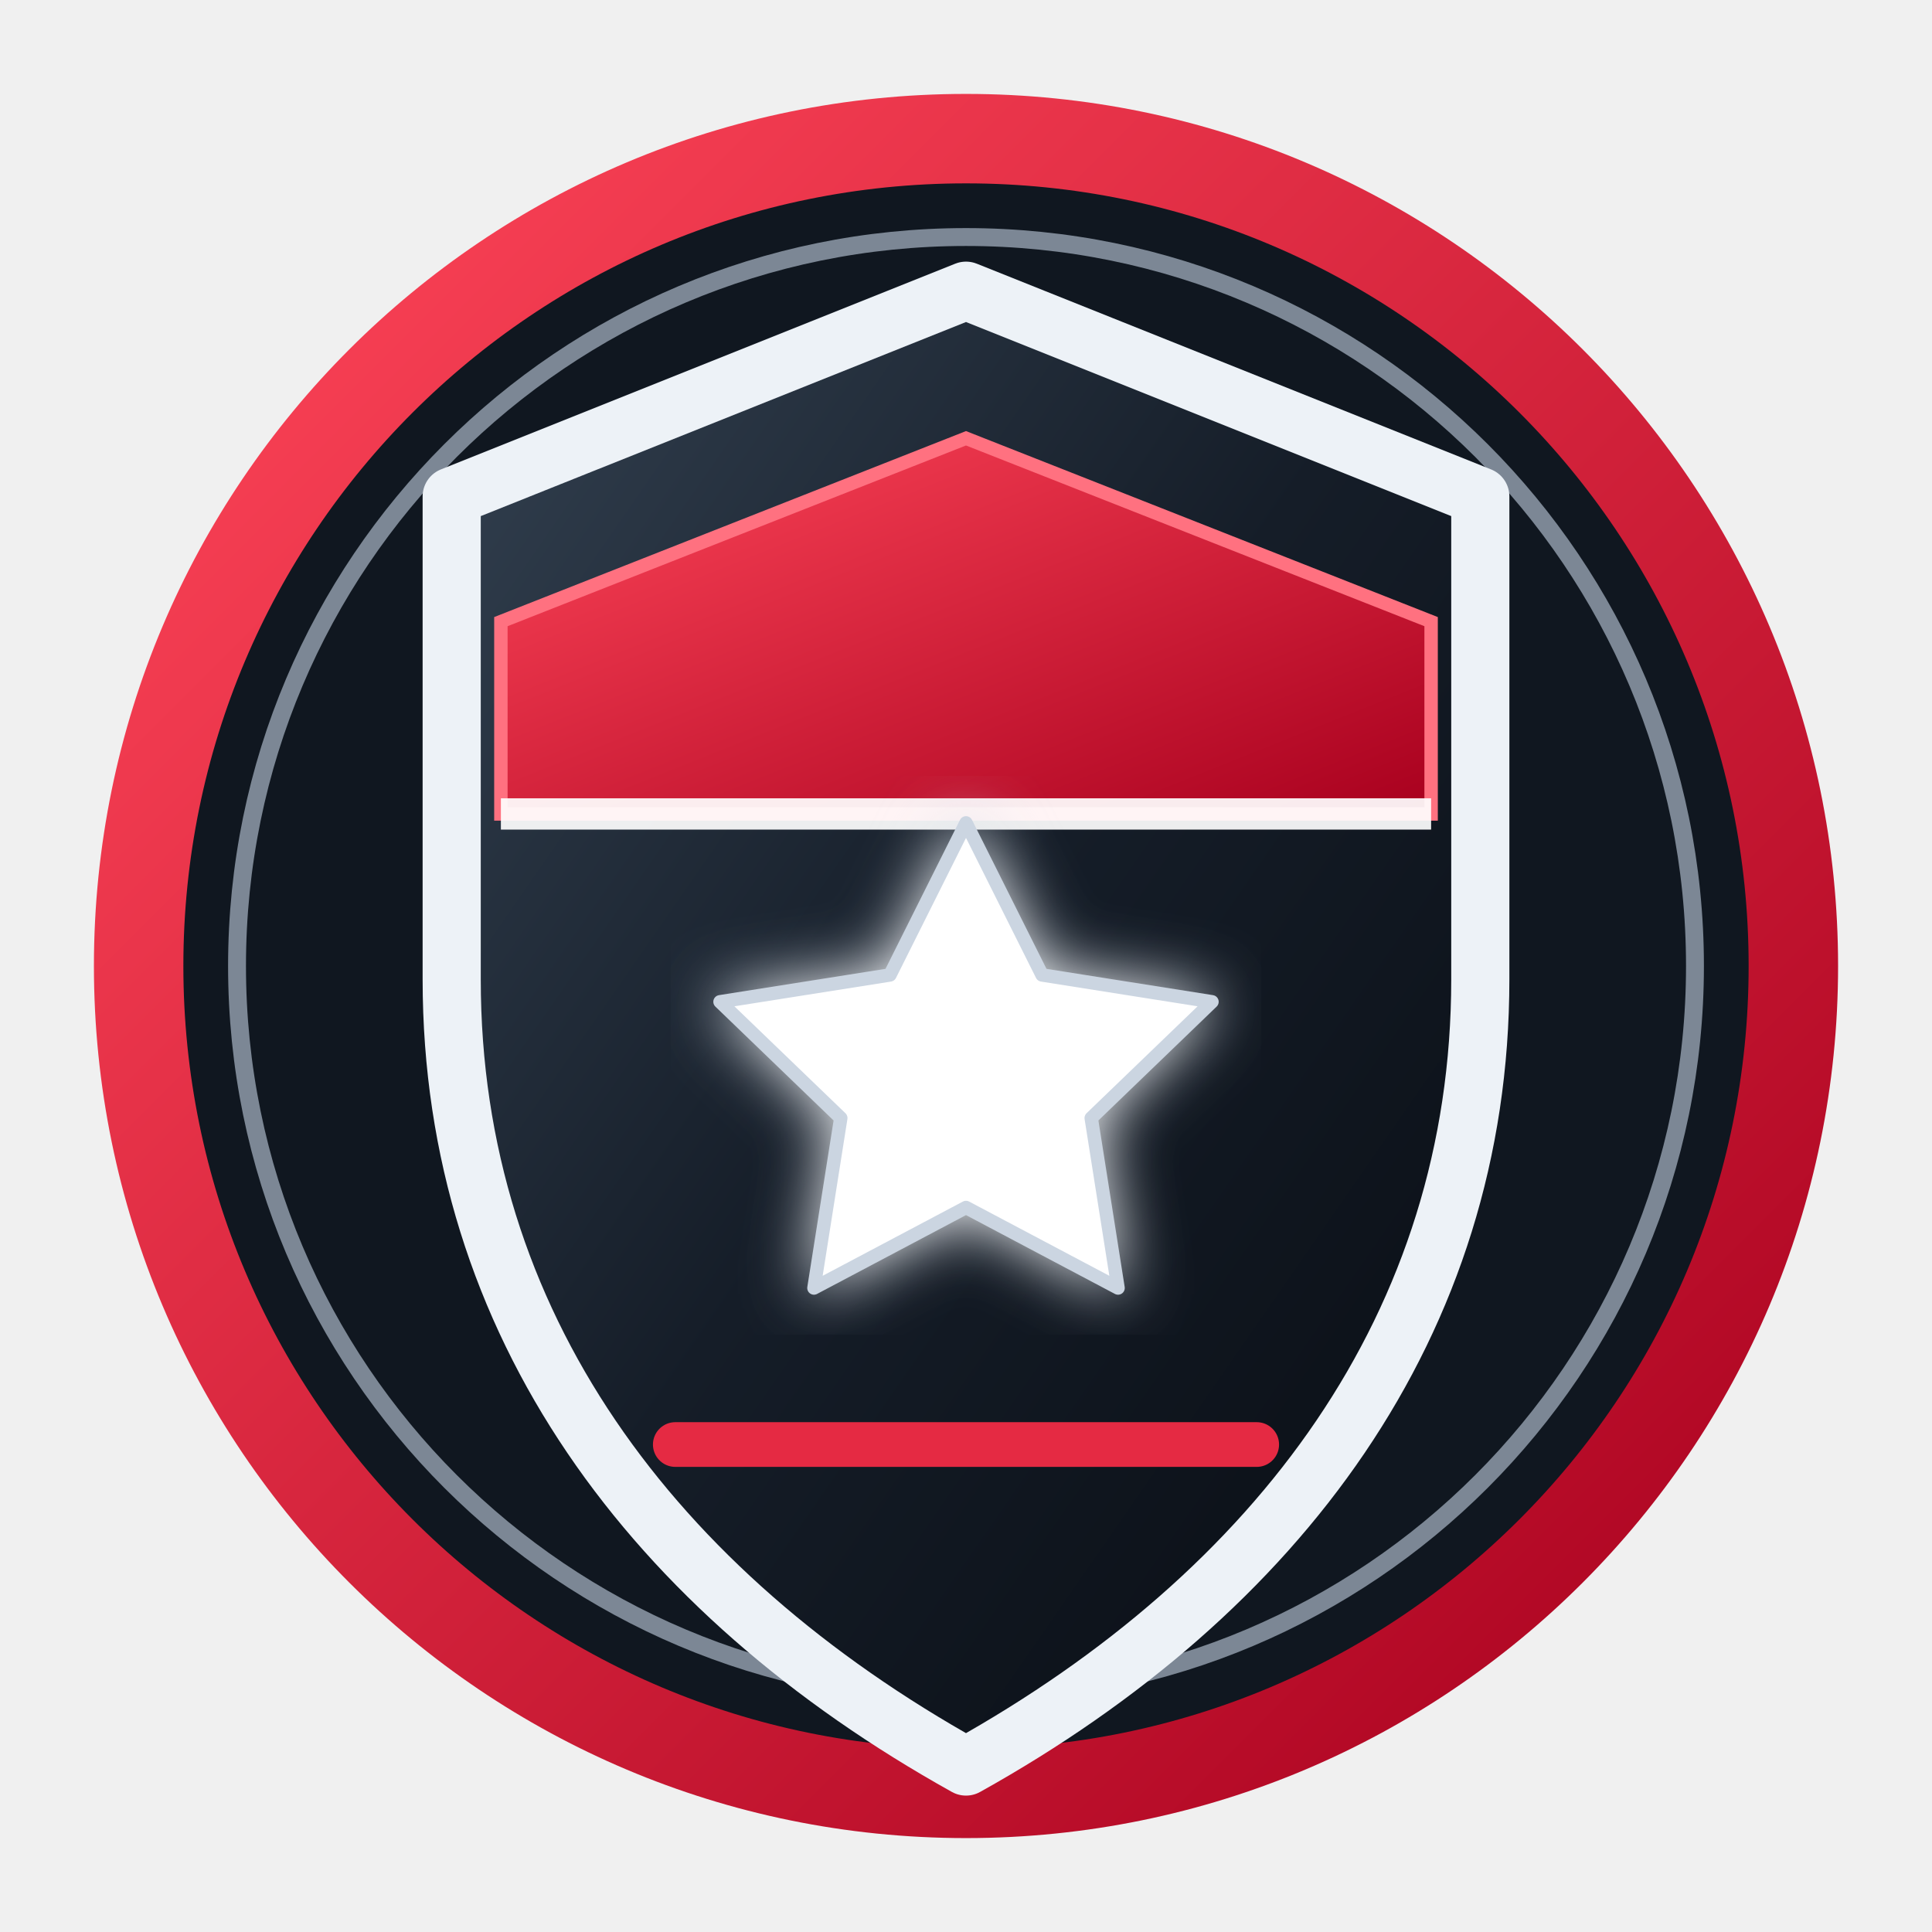
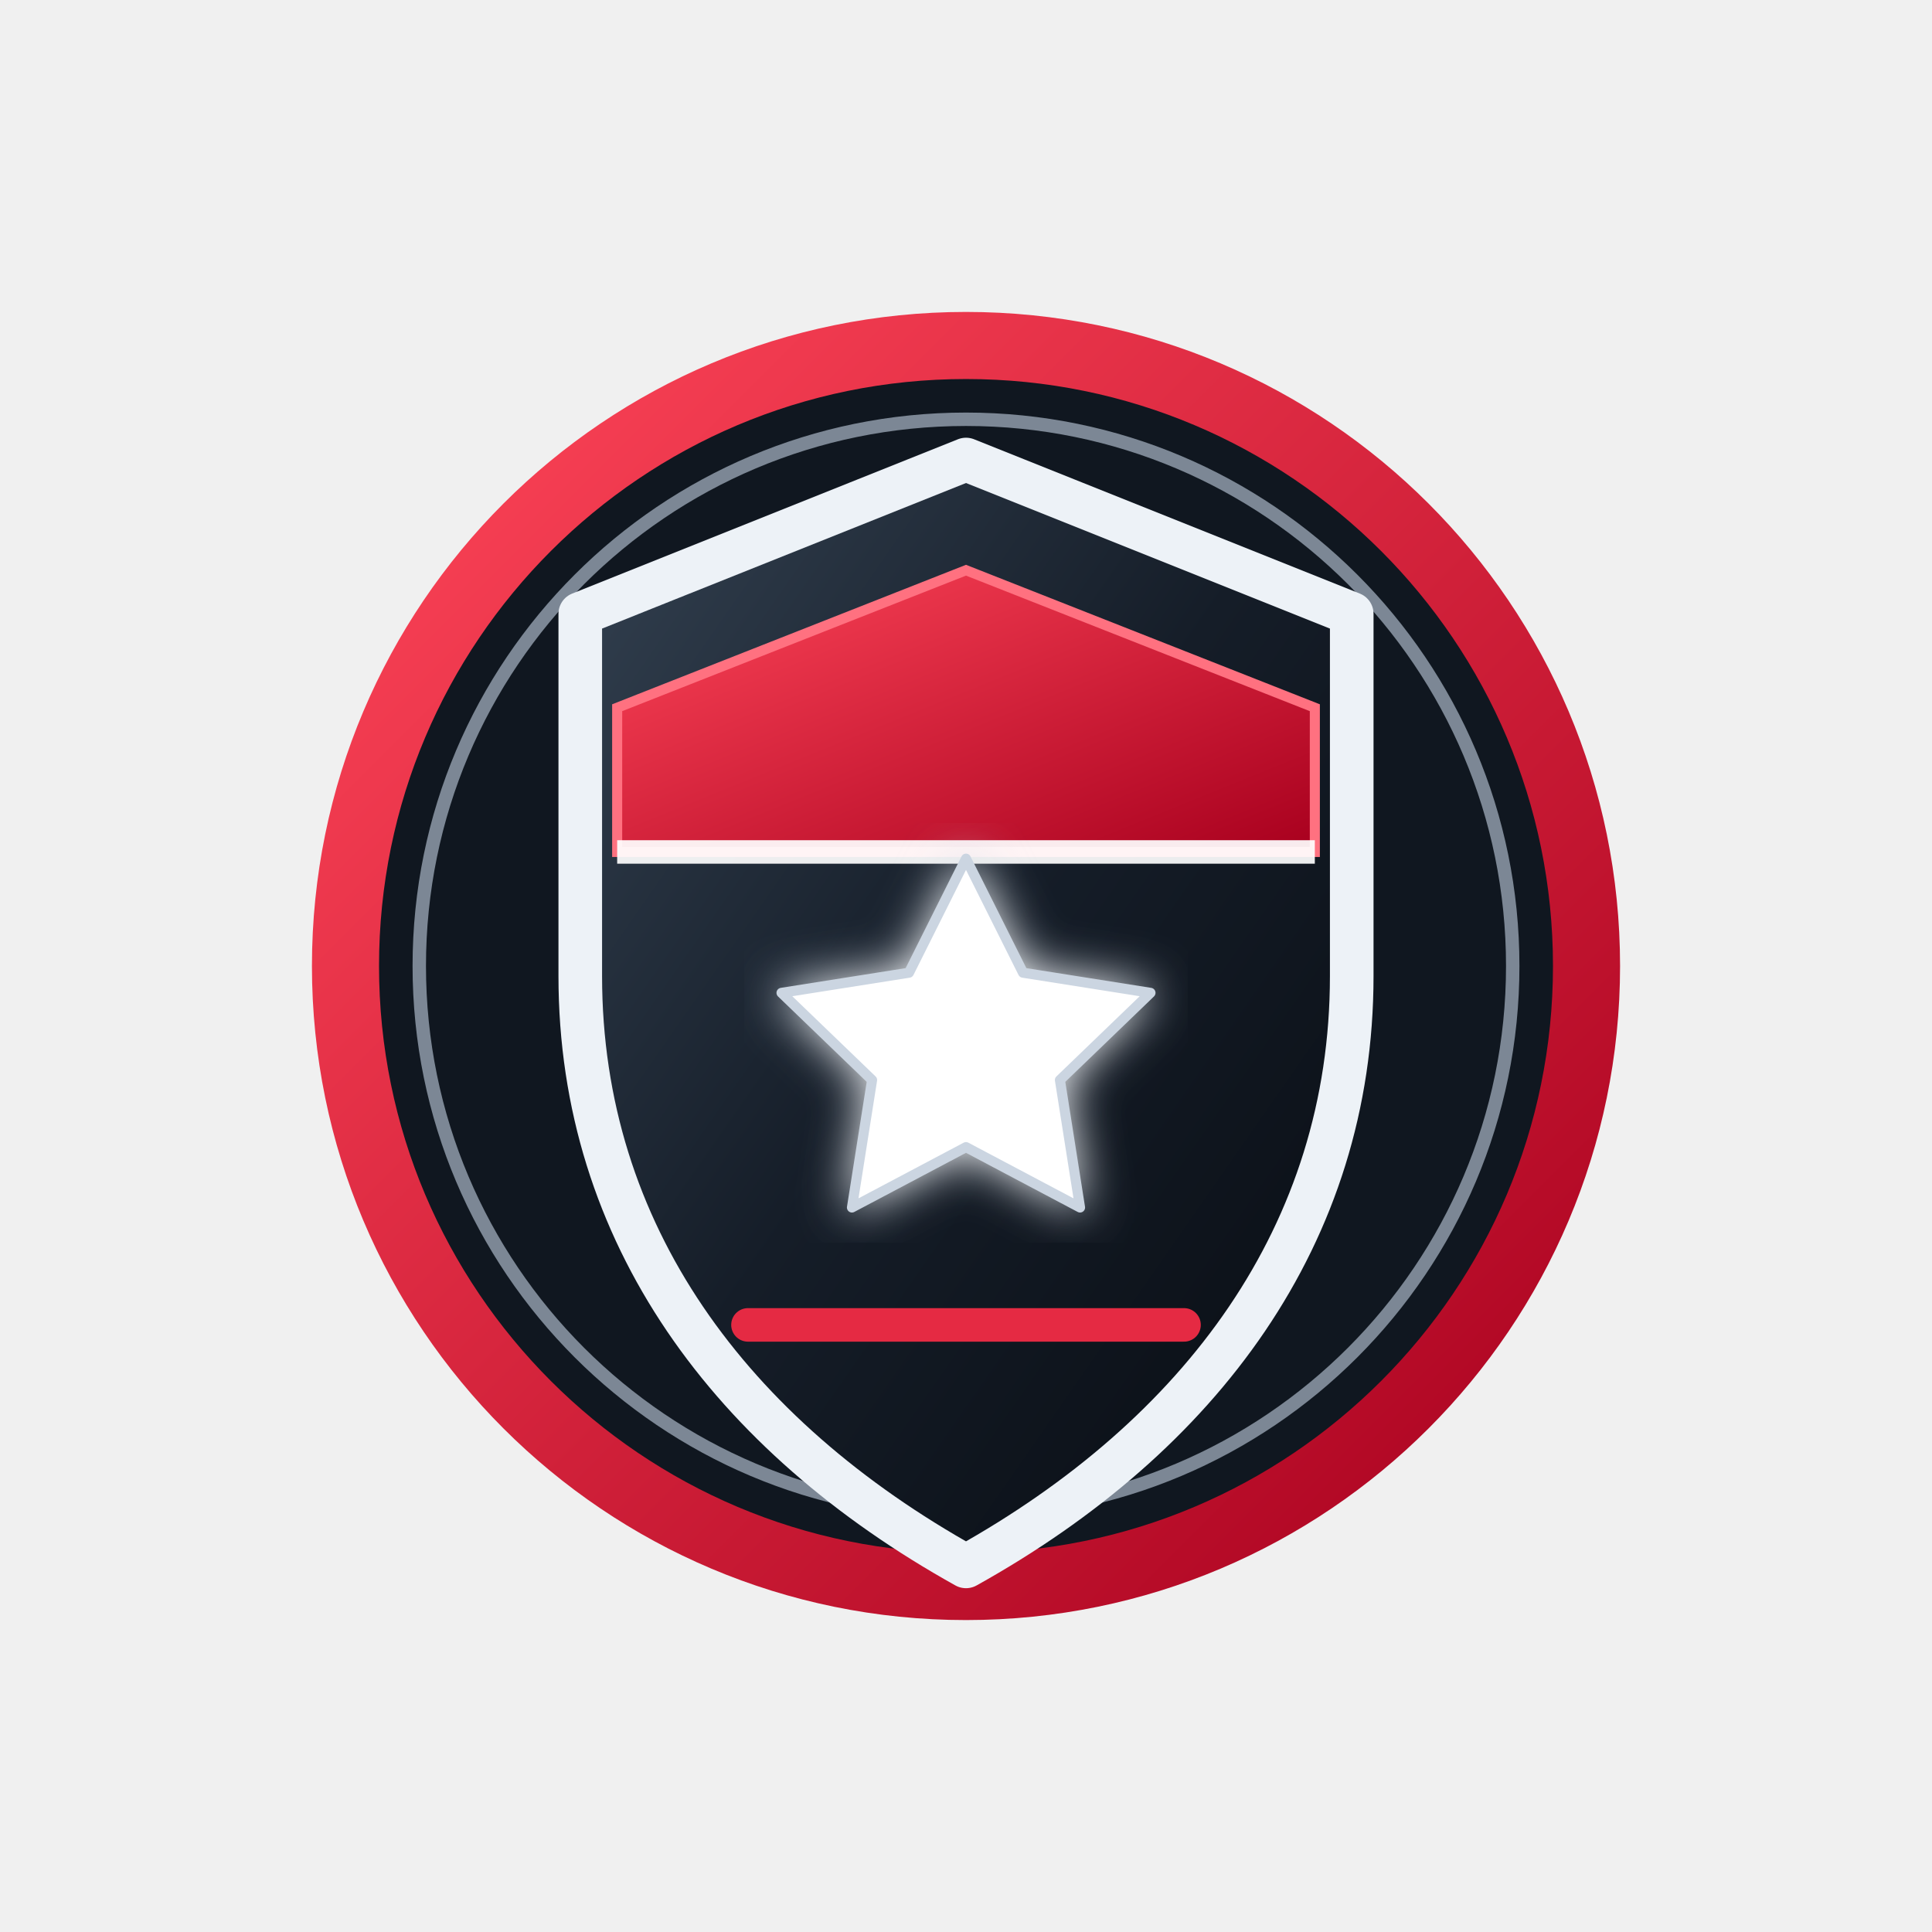
<svg xmlns="http://www.w3.org/2000/svg" width="432" height="432" viewBox="0 0 432 432">
  <defs>
    <linearGradient id="shield" x1="0" y1="0" x2="1" y2="1">
      <stop stop-color="#344252" />
      <stop offset=".48" stop-color="#151d28" />
      <stop offset="1" stop-color="#080c12" />
    </linearGradient>
    <linearGradient id="red" x1="0" y1="0" x2="1" y2="1">
      <stop stop-color="#ff4659" />
      <stop offset="1" stop-color="#a8001e" />
    </linearGradient>
    <filter id="glow">
      <feGaussianBlur stdDeviation="7" result="b" />
      <feMerge>
        <feMergeNode in="b" />
        <feMergeNode in="SourceGraphic" />
      </feMerge>
    </filter>
  </defs>
-   <circle cx="216" cy="216" r="185" fill="#101720" stroke="url(#red)" stroke-width="20" />
-   <circle cx="216" cy="216" r="163" fill="none" stroke="#aab7c6" stroke-width="4" opacity=".7" />
-   <path d="M216 65 331 111v108c0 77-45 137-115 176-70-39-115-99-115-176V111z" fill="url(#shield)" stroke="#edf2f7" stroke-width="13" stroke-linejoin="round" />
-   <path d="M112 139 216 98l104 41v43H112z" fill="url(#red)" stroke="#ff7180" stroke-width="3" />
-   <path d="M112 182h208" stroke="#fff" stroke-width="7" opacity=".92" />
-   <path d="m216 184 17 34 38 6-27 26 6 38-34-18-34 18 6-38-27-26 38-6z" fill="#fff" stroke="#cbd5e1" stroke-width="3" stroke-linejoin="round" filter="url(#glow)" />
-   <path d="M151 323h130" stroke="#e52a43" stroke-width="10" stroke-linecap="round" />
+   <g transform="translate(54 54) scale(0.75)">
+     <circle cx="216" cy="216" r="185" fill="#101720" stroke="url(#red)" stroke-width="20" />
+     <circle cx="216" cy="216" r="163" fill="none" stroke="#aab7c6" stroke-width="4" opacity=".7" />
+     <path d="M216 65 331 111v108c0 77-45 137-115 176-70-39-115-99-115-176V111z" fill="url(#shield)" stroke="#edf2f7" stroke-width="13" stroke-linejoin="round" />
+     <path d="M112 139 216 98l104 41v43H112z" fill="url(#red)" stroke="#ff7180" stroke-width="3" />
+     <path d="M112 182h208" stroke="#fff" stroke-width="7" opacity=".92" />
+     <path d="m216 184 17 34 38 6-27 26 6 38-34-18-34 18 6-38-27-26 38-6z" fill="#fff" stroke="#cbd5e1" stroke-width="3" stroke-linejoin="round" filter="url(#glow)" />
+     <path d="M151 323h130" stroke="#e52a43" stroke-width="10" stroke-linecap="round" />
+   </g>
</svg>
